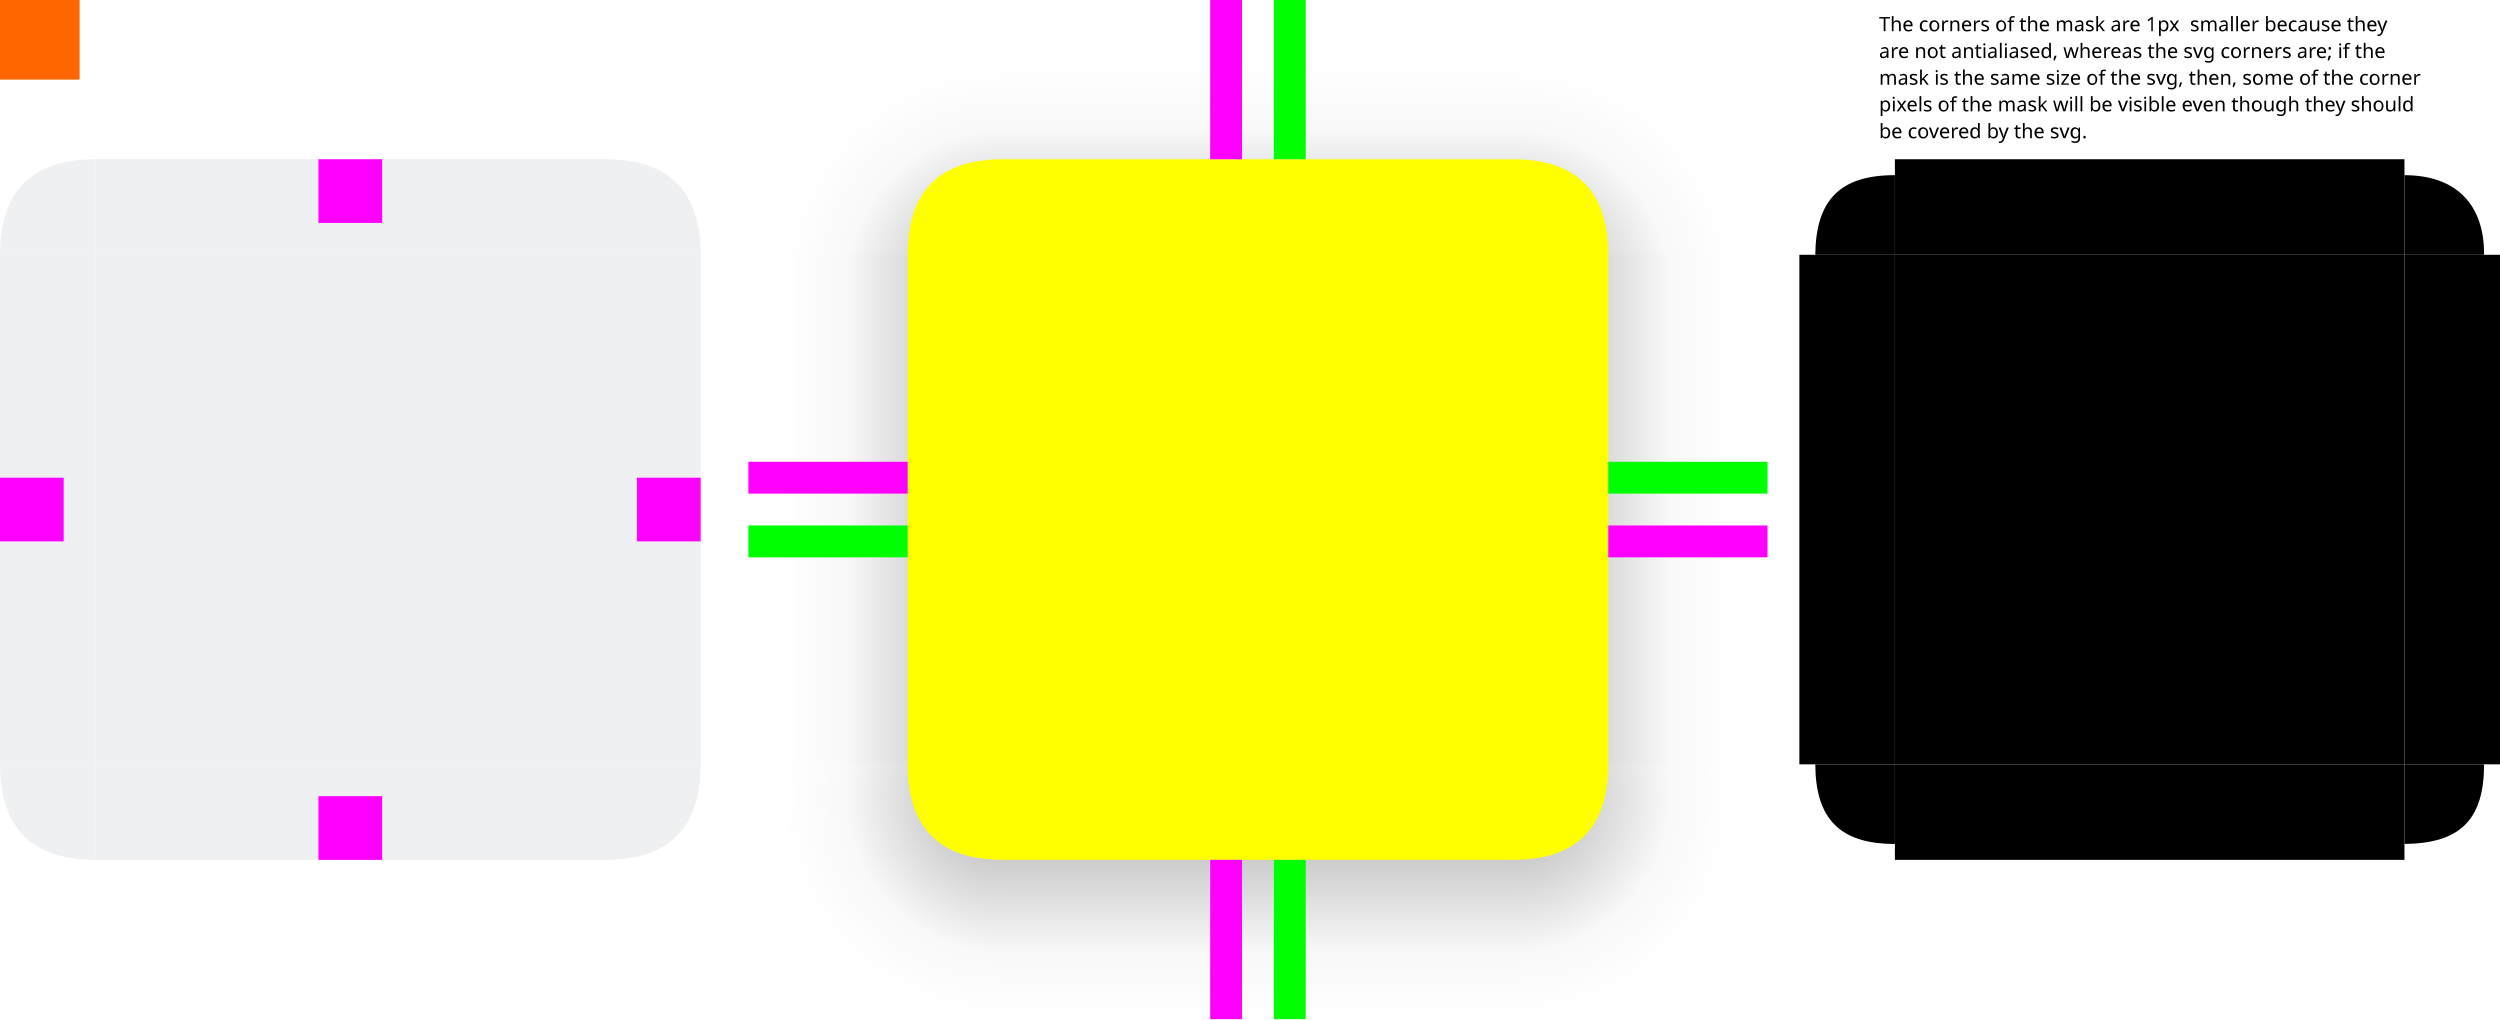
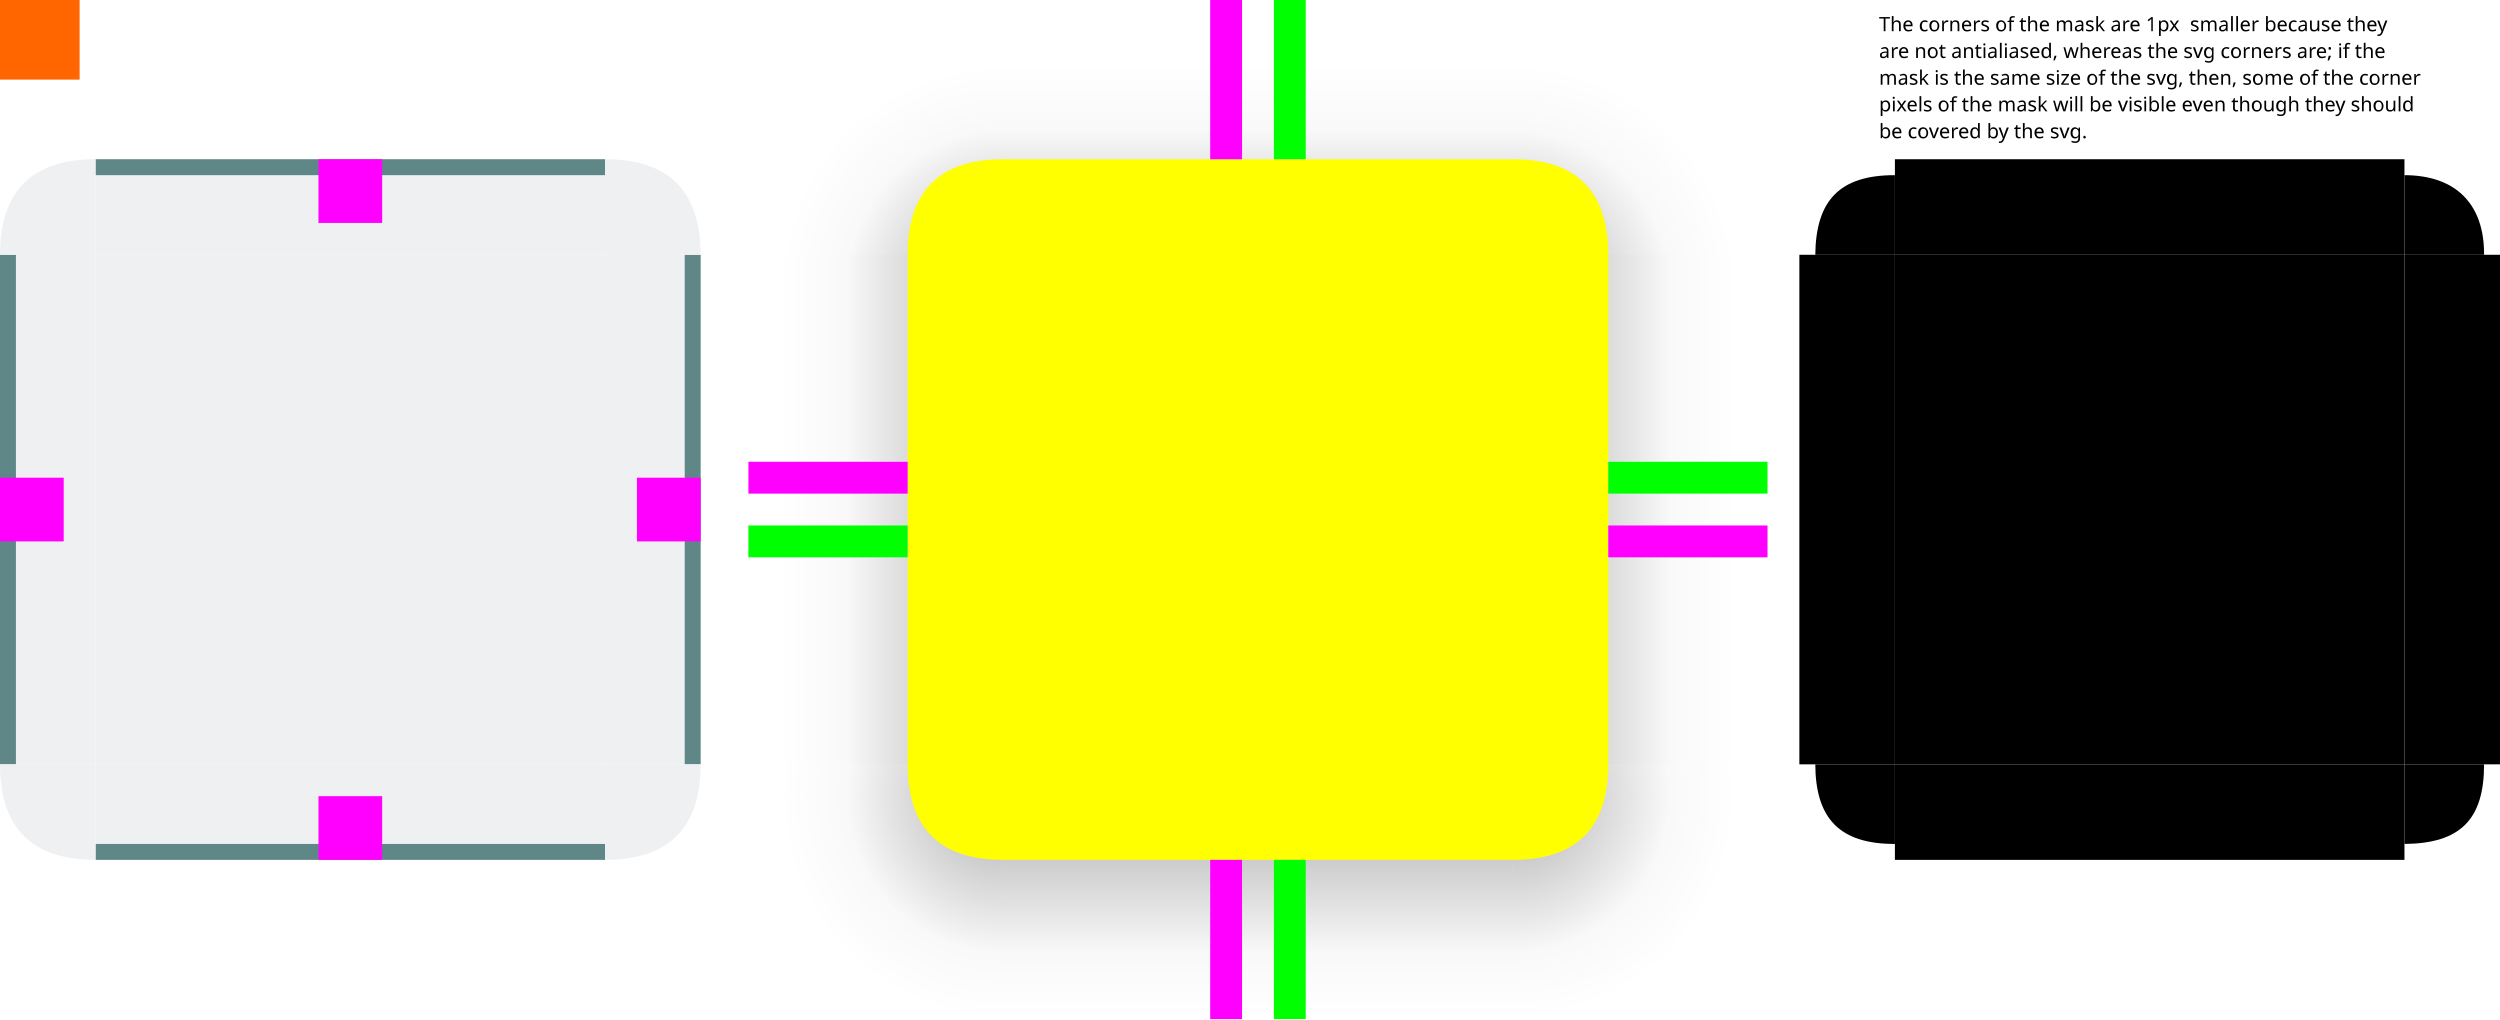
<svg xmlns="http://www.w3.org/2000/svg" xmlns:xlink="http://www.w3.org/1999/xlink" id="svg2" height="64" viewBox="0 0 157 64" width="157" version="1.1">
  <defs id="defs15">
    <style type="text/css" id="current-color-scheme">
            .ColorScheme-Text {
                color:#232629;
                stop-color:#232629;
            }
            .ColorScheme-Background {
                color:#eff0f1;
                stop-color:#eff0f1;
            }
        </style>
    <linearGradient id="shadow-side" gradientUnits="userSpaceOnUse">
      <stop id="stop1762" offset="0" style="stop-color:#000;stop-opacity:.2" />
      <stop id="stop1760" offset=".333" style="stop-color:#000;stop-opacity:.1" />
      <stop id="stop1758" offset=".5" style="stop-color:#000;stop-opacity:.05" />
      <stop id="stop1756" offset=".583" style="stop-color:#000;stop-opacity:.025" />
      <stop id="stop1754" offset="1" style="stop-color:#000;stop-opacity:0" />
    </linearGradient>
    <linearGradient id="shadow-corner" gradientUnits="userSpaceOnUse">
      <stop id="stop11958" offset="0" style="stop-color:#000;stop-opacity:1" />
      <stop id="stop11960" offset=".286" style="stop-color:#000;stop-opacity:.2" />
      <stop id="stop11962" offset=".524" style="stop-color:#000;stop-opacity:.1" />
      <stop id="stop11966" offset=".643" style="stop-color:#000;stop-opacity:.05" />
      <stop id="stop11968" offset=".702" style="stop-color:#000;stop-opacity:.025" />
      <stop id="stop11970" offset="1" style="stop-color:#000;stop-opacity:0" />
    </linearGradient>
    <radialGradient xlink:href="#shadow-corner" id="radialGradient3268-6-6" cx="93.143" cy="50" fx="93.143" fy="50" r="6.5" gradientUnits="userSpaceOnUse" gradientTransform="matrix(0,2.153846,-2.153846,0,107.6923,-202.6154)" />
    <linearGradient xlink:href="#shadow-side" id="linearGradient4945" gradientUnits="userSpaceOnUse" x1="16" y1="14" x2="16" y2="4" />
    <linearGradient xlink:href="#shadow-side" id="linearGradient1734" gradientUnits="userSpaceOnUse" x1="16" y1="6" x2="16" y2="16" />
    <linearGradient xlink:href="#shadow-side" id="linearGradient1984" gradientUnits="userSpaceOnUse" x1="12" y1="16" x2="2" y2="16" />
    <linearGradient xlink:href="#shadow-side" id="linearGradient8667" gradientUnits="userSpaceOnUse" x1="4" y1="16" x2="14" y2="16" />
    <radialGradient xlink:href="#shadow-corner" id="radialGradient3268" cx="95" cy="50" fx="95" fy="50" r="6.5" gradientUnits="userSpaceOnUse" gradientTransform="matrix(0,2.153846,-2.153846,0,107.6923,-202.6154)" />
    <radialGradient xlink:href="#shadow-corner" id="radialGradient3268-4" cx="95" cy="50" fx="95" fy="50" r="6.5" gradientUnits="userSpaceOnUse" gradientTransform="matrix(0,2.153846,-2.153846,0,107.6923,-202.6154)" />
    <radialGradient xlink:href="#shadow-corner" id="radialGradient3268-6" cx="93.143" cy="50" fx="93.143" fy="50" r="6.5" gradientUnits="userSpaceOnUse" gradientTransform="matrix(0,2.153846,-2.153846,0,107.6923,-202.6154)" />
  </defs>
  <g id="shadow-bottomright-9" transform="translate(95,48)" />
  <rect style="color:#eff0f1;fill:currentColor;fill-opacity:1;stroke:none;stop-color:#eff0f1" id="thick-center" width="32" height="32" x="19" y="75" class="ColorScheme-Background" />
  <rect transform="rotate(90)" style="fill:#800080;fill-opacity:1;stroke:none;stroke-width:1.155" id="thick-hint-right-margin" width="4" height="8" x="95" y="-56" />
  <rect transform="rotate(90)" y="-20" x="95" height="8" width="4" id="thick-hint-left-margin" style="fill:#800080;fill-opacity:1;stroke:none;stroke-width:1.155" />
  <rect y="69" x="38" height="8" width="4" id="thick-hint-top-margin" style="fill:#800080;fill-opacity:1;stroke:none;stroke-width:1.155" />
  <rect style="fill:#800080;fill-opacity:1;stroke:none;stroke-width:1.155" id="thick-hint-bottom-margin" width="4" height="8" x="39" y="105" />
  <rect id="hint-tile-center" height="5" style="fill:#ff6600" width="5" x="0" y="0" />
  <g id="top" transform="translate(6,10)">
    <rect id="rect4152" height="6" style="fill:currentColor" class="ColorScheme-Background" width="32" x="0" y="0" />
+     <path style="opacity:1" d="M 0,0 V 1 H 32 V 0 Z" fill="#5f8787" />
  </g>
  <g id="bottom" transform="translate(6,48)">
    <rect id="rect4148" height="6" style="fill:currentColor" class="ColorScheme-Background" width="32" x="0" y="0" />
+     <path style="opacity:1" d="M 0,5 V 6 H 32 V 5 Z" fill="#5f8787" />
  </g>
  <g id="left" transform="translate(0,16)">
    <rect id="rect4144" height="32" style="fill:currentColor" class="ColorScheme-Background" width="6" x="0" y="0" />
+     <path style="opacity:1" d="M 0,32 H 1 V 0 H 0 Z" fill="#5f8787" />
  </g>
  <g id="right" transform="translate(38,16)">
    <rect id="rect4140" height="32" style="fill:currentColor" class="ColorScheme-Background" width="6" x="0" y="0" />
+     <path style="opacity:1" d="M 5,32 H 6 V 0 H 5 Z" fill="#5f8787" />
  </g>
  <g id="center" transform="translate(6,16)">
    <rect id="rect4138" height="32" style="fill:currentColor" class="ColorScheme-Background" width="32" x="0" y="0" />
  </g>
  <g id="topleft" transform="translate(0,10)">
    <path d="M 0,6 H 6 V 0 C 2,0 0,2 0,6 Z" style="fill:currentColor" class="ColorScheme-Background" id="path3115" />
  </g>
  <g id="topright" transform="translate(38,10)">
    <path d="M 0,0 V 6 H 6 C 6,2 4,0 0,0 Z" style="fill:currentColor" class="ColorScheme-Background" id="path3118" />
  </g>
  <g id="bottomleft" transform="translate(0,48)">
    <path d="M 6,6 V 0 H 0 c 0,4 2,6 6,6 z" style="fill:currentColor" class="ColorScheme-Background" id="path3124" />
  </g>
  <g id="bottomright" transform="translate(38,48)">
    <path d="M 0,6 V 0 H 6 C 6,4 4,6 0,6 Z" style="fill:currentColor" class="ColorScheme-Background" id="path3121" />
  </g>
  <rect id="hint-top-margin" height="4" style="fill:#ff00ff;stroke-width:1" width="4" x="20" y="10" />
  <rect id="hint-bottom-margin" height="4" style="fill:#ff00ff;stroke-width:1" width="4" x="20" y="50" />
  <rect id="hint-right-margin" height="4" style="fill:#ff00ff;stroke-width:1" width="4" x="40" y="30" />
  <rect id="hint-left-margin" height="4" style="fill:#ff00ff;stroke-width:1" width="4" x="0" y="30" />
  <rect id="hint-top-inset" height="9.9999999e-09" style="fill:#00ff00" width="4" x="20" y="10" />
  <rect id="hint-bottom-inset" height="9.9999999e-09" style="fill:#00ff00" width="4" x="20" y="54" />
  <rect id="hint-left-inset" height="4" style="fill:#00ff00" width="9.9999999e-09" x="0" y="30" />
  <rect id="hint-right-inset" height="4" style="fill:#00ff00" width="9.9999999e-09" x="44" y="30" />
  <rect id="mask-top" height="6" width="32" x="119" y="10" />
  <rect id="mask-center" height="32" width="32" x="119" y="16" />
  <rect id="mask-bottom" height="6" transform="scale(1,-1)" width="32" x="119" y="-54" />
  <rect id="mask-left" height="32" width="6" x="113" y="16" />
  <rect id="mask-right" height="32" width="6" x="151" y="16" />
  <path id="mask-topleft" d="m 114,16 h -1 6 v -6 1 c -3.457,-0.005 -4.963,1.573 -5,5 z" />
  <g id="shadow-center" transform="translate(63,16)">
    <rect id="rect4908" height="32" style="opacity:0.001;fill-opacity:0.001" width="32" x="0" y="0" />
  </g>
  <path style="fill:#ffff00;stroke-width:2;stroke-linecap:round" d="m 63,10 h 32 c 4,0 6,2 6,6 v 32 c 0,4 -2,6 -6,6 H 63 c -4,0 -6,-2 -6,-6 V 16 c 0,-4 2,-6 6,-6 z" id="path838" />
  <g id="shadow-topleft" transform="rotate(180,31.5,8)">
    <path d="M 0,6 V 0 H 6 C 6,4 4,6 0,6 Z" style="opacity:0.001;fill:#000000;fill-opacity:0.004" id="path95-4-2" />
    <path id="path2368-7-5" style="fill:url(#radialGradient3268-6-6);fill-opacity:1;fill-rule:evenodd;stroke-width:1" d="M 6,0 C 6,4 4,6 0,6 V 16 H 3 C 10.18,16 16,10.18 16,3 V 0 Z" />
  </g>
  <g id="shadow-top" transform="translate(63)">
    <rect id="st" height="10" width="32" style="fill:url(#linearGradient4945);fill-opacity:1" x="0" y="0" />
    <rect id="rect1546" height="6" style="opacity:0.001;fill:#000000;fill-opacity:0.004;fill-rule:evenodd" width="32" y="10" x="0" />
  </g>
  <g id="shadow-bottom" transform="translate(63,48)">
    <rect id="rect1546-6" height="6" style="opacity:0.001;fill:#000000;fill-opacity:0.004;fill-rule:evenodd" width="32" x="0" y="0" />
    <rect id="sb" height="10" width="32" y="6" style="fill:url(#linearGradient1734);fill-opacity:1" x="0" />
  </g>
  <g id="shadow-left" transform="translate(47,16)">
    <rect id="sl" height="32" width="10" style="fill:url(#linearGradient1984);fill-opacity:1" x="0" y="0" />
    <rect id="rect1546-3-7" height="32" style="opacity:0.001;fill:#000000;fill-opacity:0.004;fill-rule:evenodd" width="6" x="10" y="0" />
  </g>
  <g id="shadow-right" transform="translate(95,16)">
    <rect id="rect1546-3" height="32" style="opacity:0.001;fill:#000000;fill-opacity:0.004;fill-rule:evenodd" width="6" x="0" y="0" />
    <rect id="sr" height="32" width="10" x="6" style="fill:url(#linearGradient8667);fill-opacity:1" y="0" />
  </g>
  <rect id="shadow-hint-top-margin" height="10" style="fill:#ff00ff" width="2" x="76" y="0" />
  <rect id="shadow-hint-bottom-margin" height="10" style="fill:#ff00ff" width="2" x="76" y="54" />
  <rect id="shadow-hint-right-margin" height="2" style="fill:#ff00ff" width="10" x="101" y="33" />
  <rect id="shadow-hint-left-margin" height="2" style="fill:#ff00ff" width="10" x="47" y="29" />
  <rect id="shadow-hint-top-inset" height="10" style="fill:#00ff00" width="2" x="80" y="0" />
  <rect id="shadow-hint-bottom-inset" height="10" style="fill:#00ff00" width="2" x="80" y="54" />
  <rect id="shadow-hint-right-inset" height="2" style="fill:#00ff00" width="10" x="101" y="29" />
  <rect id="shadow-hint-left-inset" height="2" style="fill:#00ff00" width="10" x="47" y="33" />
  <g id="shadow-bottomright" transform="translate(95,48)">
    <path d="M 0,6 V 0 H 6 C 6,3.999 3.98,6 0,6 Z" style="opacity:0.001;fill:#000000;fill-opacity:0.004" id="path95" />
    <path id="path2368" style="fill:url(#radialGradient3268);fill-opacity:1;fill-rule:evenodd;stroke-width:1" d="M 6,0 C 6,4 4,6 0,6 V 16 H 3 C 10.18,16 16,10.18 16,3 V 0 Z" />
  </g>
  <g id="shadow-bottomleft" transform="matrix(-1,0,0,1,63,48)">
    <path d="M 3,6 H 0 V 0 H 6 V 3 C 6,4.657 4.657,6 3,6 Z" style="opacity:0.001;fill:#000000;fill-opacity:0.004" id="path95-1" />
    <path id="path2368-0" style="fill:url(#radialGradient3268-4);fill-opacity:1;fill-rule:evenodd;stroke-width:1" d="M 6,0 C 6,3.999 3.995,6 0,6 V 16 H 3 C 10.18,16 16,10.18 16,3 V 0 Z" />
  </g>
  <g id="shadow-topright" transform="matrix(1,0,0,-1,95,16)">
    <path d="M 3,6 H 0 V 0 H 6 V 3 C 6,4.657 4.657,6 3,6 Z" style="opacity:0.001;fill:#000000;fill-opacity:0.004" id="path95-4" />
    <path id="path2368-7" style="fill:url(#radialGradient3268-6);fill-opacity:1;fill-rule:evenodd;stroke-width:1" d="M 6,0 C 6,3.988 3.974,6 0,6 V 16 H 3 C 10.18,16 16,10.18 16,3 V 0 Z" />
  </g>
  <path id="mask-topright" d="m 156,16 h 1 -6 v -6 1 c 3.233,0.006 5.021,1.824 5,5 z" />
  <path id="mask-bottomright" d="m 156,48 h 1 -6 v 6 -1 c 3.531,-0.032 5,-1.554 5,-5 z" />
  <path id="mask-bottomleft" d="m 114,48 h -1 6 v 6 -1 c -3.457,0.005 -4.984,-1.58 -5,-5 z" />
  <text xml:space="preserve" style="font-stretch:condensed;font-size:1.252px;font-family:Impact;-inkscape-font-specification:'Impact Condensed';text-align:start;text-anchor:start;fill:#ff0000;stroke:#000000;stroke-width:5.729;stroke-linecap:round" x="118" y="1.958" id="text1204">
    <tspan id="tspan1202" x="118" y="1.958" style="font-style:normal;font-variant:normal;font-weight:normal;font-stretch:normal;font-size:1.252px;font-family:'Noto Sans';-inkscape-font-specification:'Noto Sans';text-align:start;text-anchor:start;fill:#000000;stroke:none;stroke-width:5.729">The corners of the mask are 1px  smaller because they</tspan>
    <tspan x="118" y="3.637" style="font-style:normal;font-variant:normal;font-weight:normal;font-stretch:normal;font-size:1.252px;font-family:'Noto Sans';-inkscape-font-specification:'Noto Sans';text-align:start;text-anchor:start;fill:#000000;stroke:none;stroke-width:5.729" id="tspan1358">are not antialiased, whereas the svg corners are; if the</tspan>
    <tspan x="118" y="5.317" style="font-style:normal;font-variant:normal;font-weight:normal;font-stretch:normal;font-size:1.252px;font-family:'Noto Sans';-inkscape-font-specification:'Noto Sans';text-align:start;text-anchor:start;fill:#000000;stroke:none;stroke-width:5.729" id="tspan1360">mask is the same size of the svg, then, some of the corner</tspan>
    <tspan x="118" y="6.996" style="font-style:normal;font-variant:normal;font-weight:normal;font-stretch:normal;font-size:1.252px;font-family:'Noto Sans';-inkscape-font-specification:'Noto Sans';text-align:start;text-anchor:start;fill:#000000;stroke:none;stroke-width:5.729" id="tspan1362">pixels of the mask will be visible even though they should</tspan>
    <tspan x="118" y="8.676" style="font-style:normal;font-variant:normal;font-weight:normal;font-stretch:normal;font-size:1.252px;font-family:'Noto Sans';-inkscape-font-specification:'Noto Sans';text-align:start;text-anchor:start;fill:#000000;stroke:none;stroke-width:5.729" id="tspan1364">be covered by the svg.</tspan>
  </text>
</svg>
